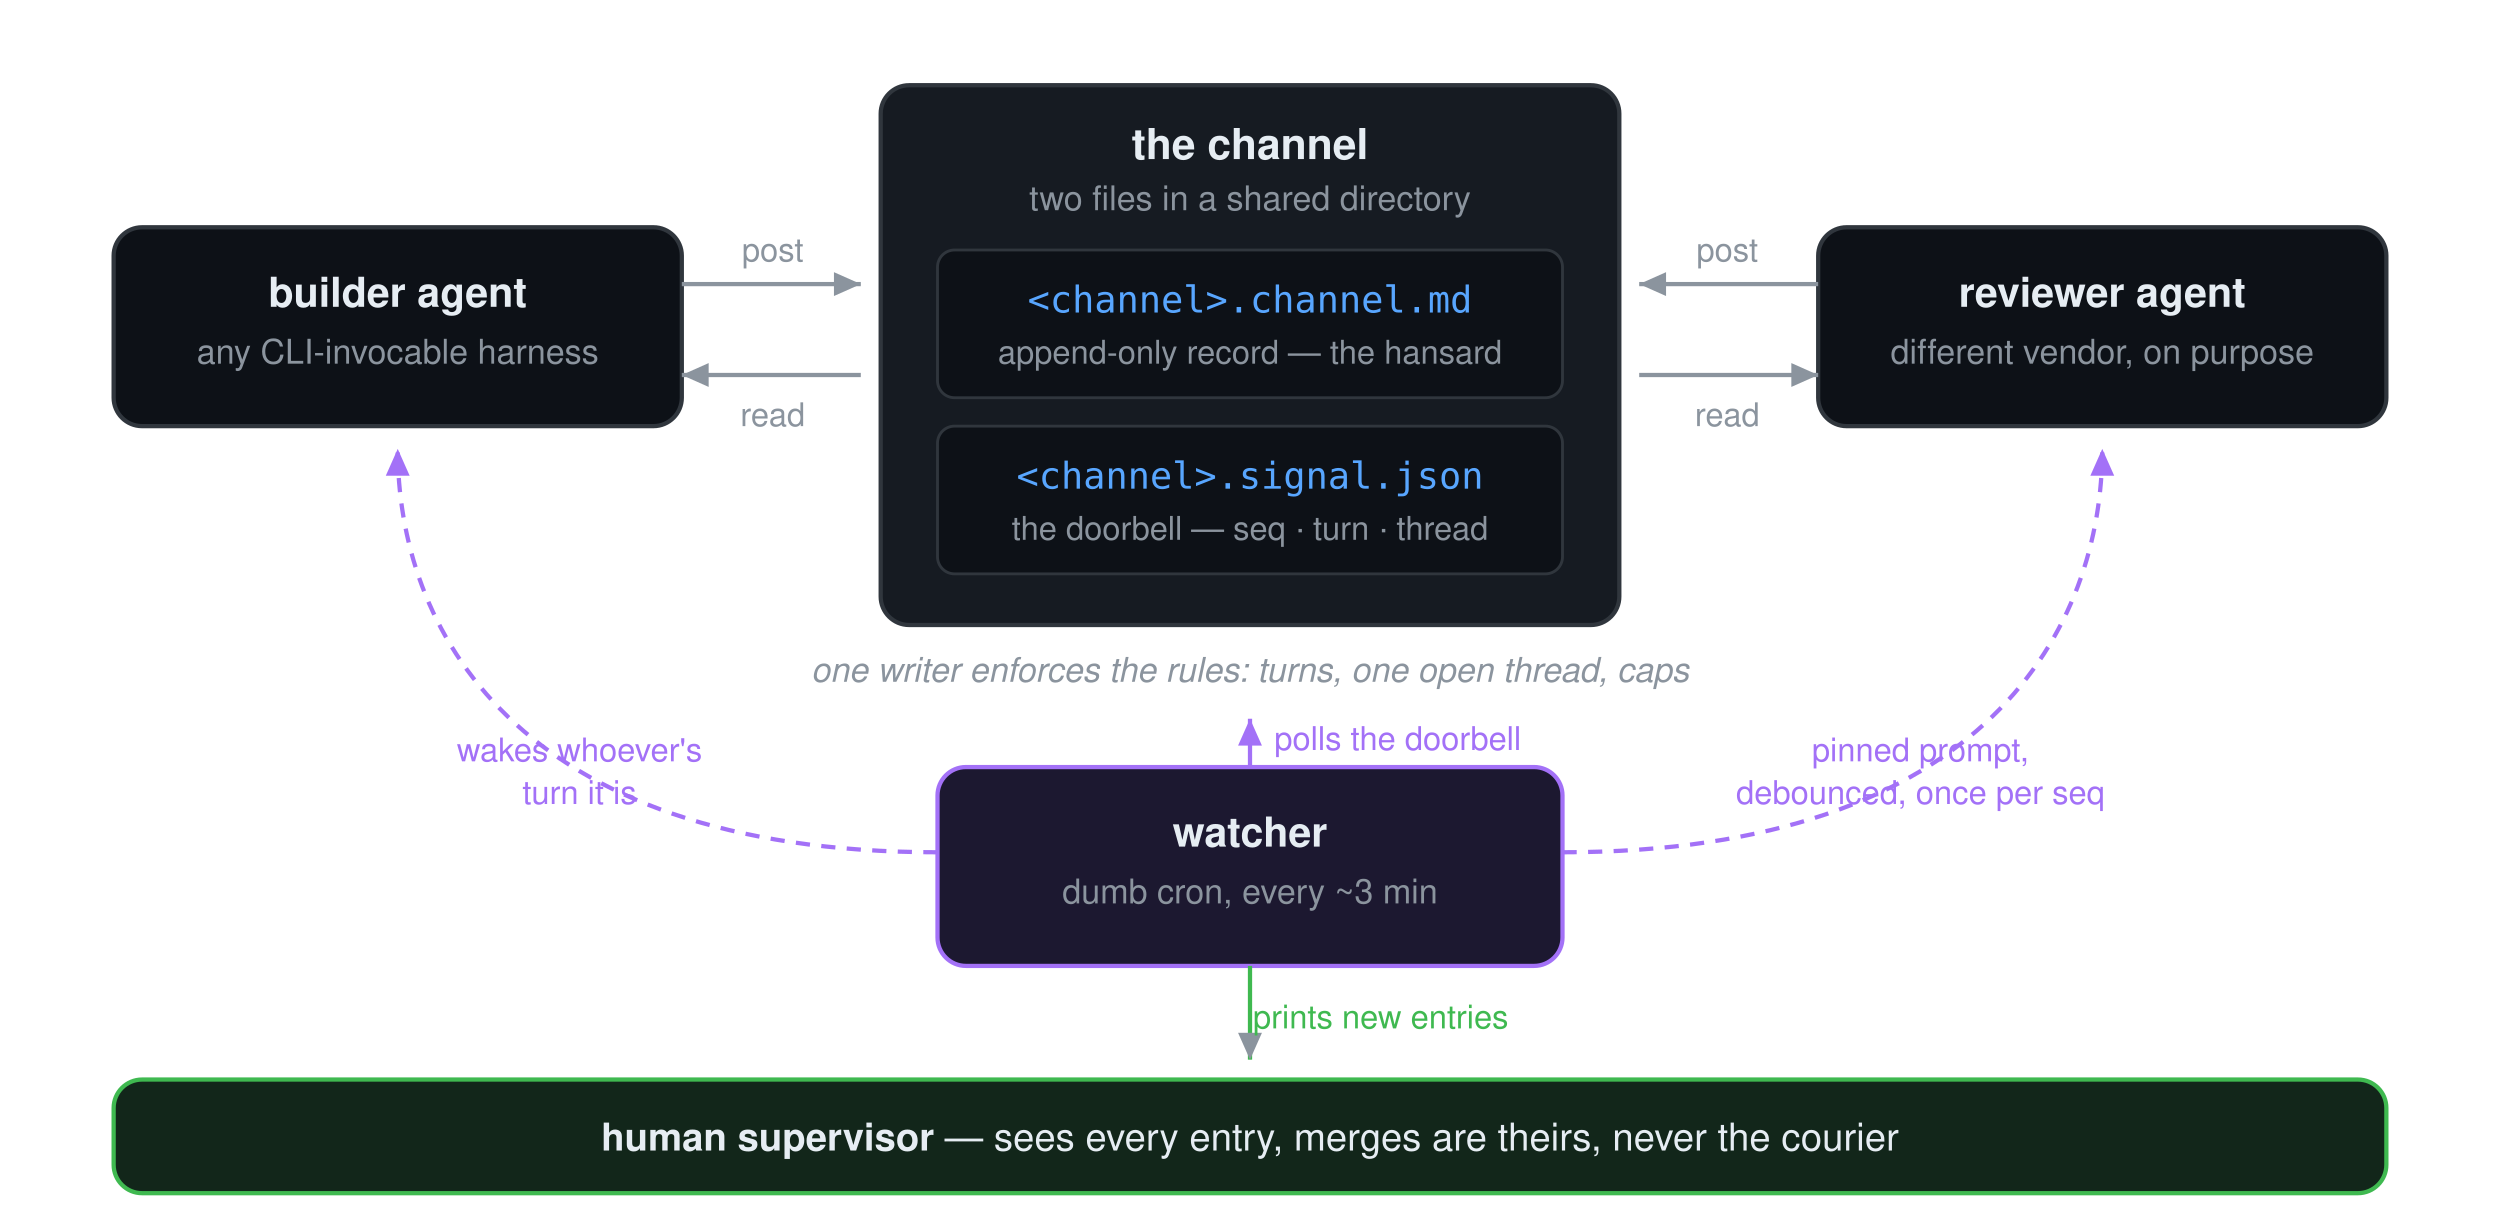
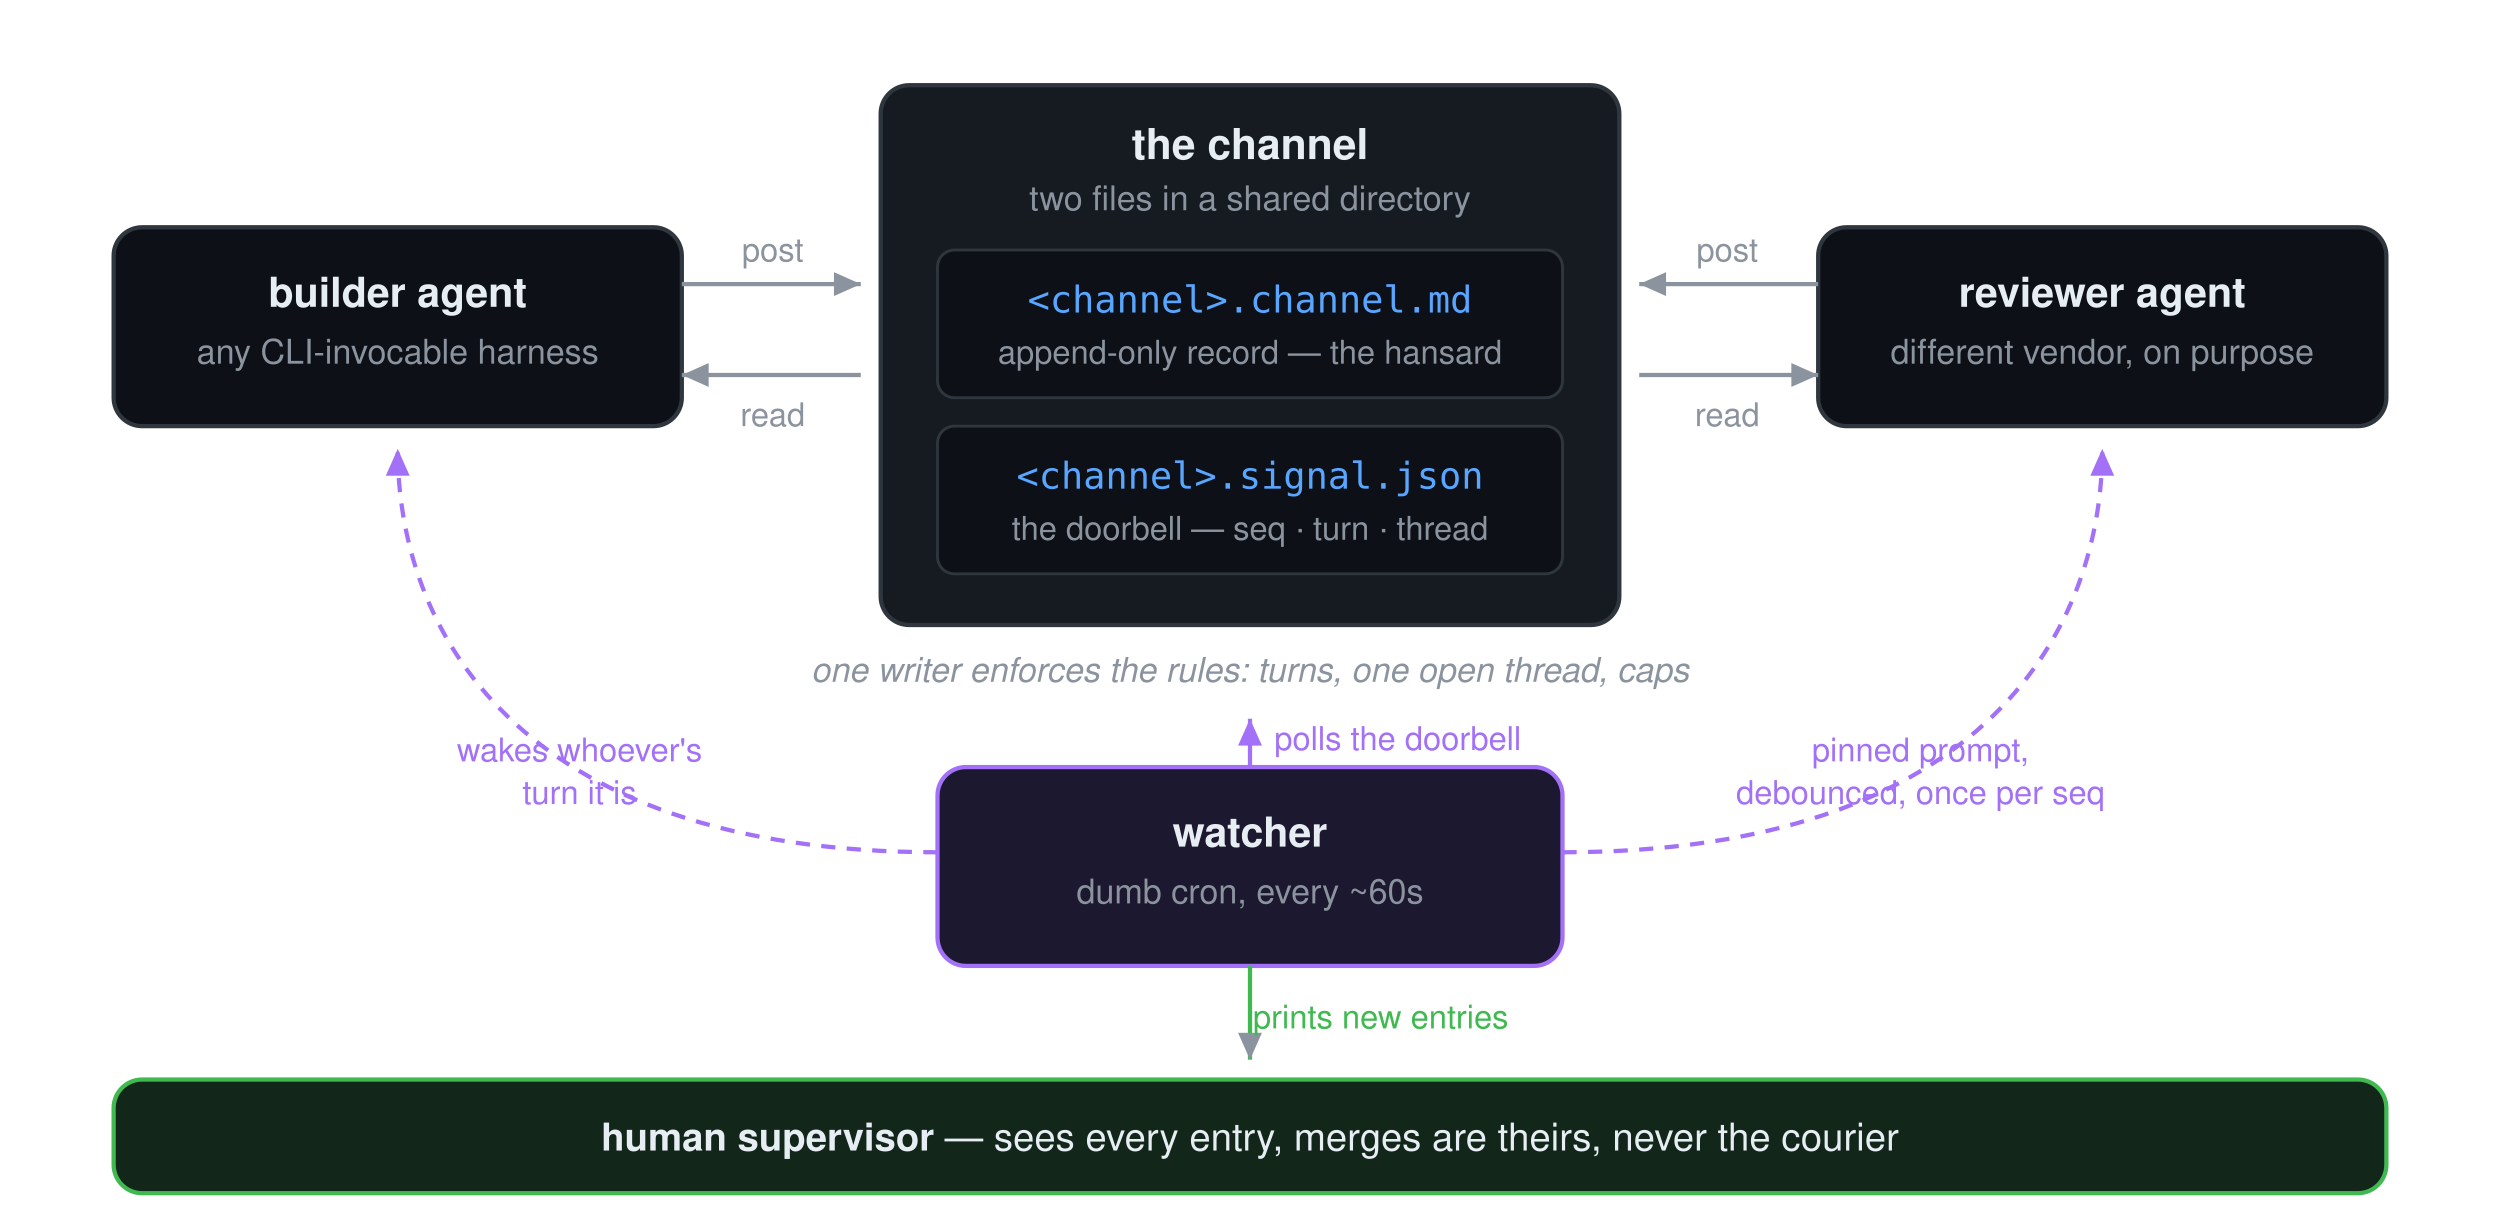
<svg xmlns="http://www.w3.org/2000/svg" width="880" height="430" viewBox="0 0 880 430" font-family="ui-sans-serif, -apple-system, 'Segoe UI', Helvetica, Arial, sans-serif">
  <defs>
    <marker id="arrow" viewBox="0 0 10 10" refX="9" refY="5" markerWidth="7" markerHeight="7" orient="auto-start-reverse">
      <path d="M 0 1 L 9 5 L 0 9 z" fill="#8b949e" />
    </marker>
    <marker id="arrowAccent" viewBox="0 0 10 10" refX="9" refY="5" markerWidth="7" markerHeight="7" orient="auto-start-reverse">
      <path d="M 0 1 L 9 5 L 0 9 z" fill="#a371f7" />
    </marker>
  </defs>
  <rect x="310" y="30" width="260" height="190" rx="10" fill="#161b22" stroke="#30363d" stroke-width="1.5" />
  <text x="440" y="56" text-anchor="middle" font-size="15" font-weight="600" fill="#e6edf3">the channel</text>
  <text x="440" y="74" text-anchor="middle" font-size="12" fill="#8b949e">two files in a shared directory</text>
  <rect x="330" y="88" width="220" height="52" rx="6" fill="#0d1117" stroke="#30363d" />
  <text x="440" y="110" text-anchor="middle" font-size="13" font-family="ui-monospace, SFMono-Regular, Menlo, Consolas, monospace" fill="#58a6ff">&lt;channel&gt;.channel.md</text>
  <text x="440" y="128" text-anchor="middle" font-size="11.5" fill="#8b949e">append-only record — the hansard</text>
  <rect x="330" y="150" width="220" height="52" rx="6" fill="#0d1117" stroke="#30363d" />
  <text x="440" y="172" text-anchor="middle" font-size="13" font-family="ui-monospace, SFMono-Regular, Menlo, Consolas, monospace" fill="#58a6ff">&lt;channel&gt;.signal.json</text>
  <text x="440" y="190" text-anchor="middle" font-size="11.5" fill="#8b949e">the doorbell — seq · turn · thread</text>
  <rect x="40" y="80" width="200" height="70" rx="10" fill="#0d1117" stroke="#30363d" stroke-width="1.5" />
  <text x="140" y="108" text-anchor="middle" font-size="14.5" font-weight="600" fill="#e6edf3">builder agent</text>
  <text x="140" y="128" text-anchor="middle" font-size="12" fill="#8b949e">any CLI-invocable harness</text>
  <rect x="640" y="80" width="200" height="70" rx="10" fill="#0d1117" stroke="#30363d" stroke-width="1.5" />
  <text x="740" y="108" text-anchor="middle" font-size="14.5" font-weight="600" fill="#e6edf3">reviewer agent</text>
  <text x="740" y="128" text-anchor="middle" font-size="12" fill="#8b949e">different vendor, on purpose</text>
  <line x1="240" y1="100" x2="303" y2="100" stroke="#8b949e" stroke-width="1.5" marker-end="url(#arrow)" />
  <text x="272" y="92" text-anchor="middle" font-size="11.5" fill="#8b949e">post</text>
  <line x1="303" y1="132" x2="240" y2="132" stroke="#8b949e" stroke-width="1.5" marker-end="url(#arrow)" />
  <text x="272" y="150" text-anchor="middle" font-size="11.5" fill="#8b949e">read</text>
  <line x1="640" y1="100" x2="577" y2="100" stroke="#8b949e" stroke-width="1.5" marker-end="url(#arrow)" />
  <text x="608" y="92" text-anchor="middle" font-size="11.5" fill="#8b949e">post</text>
  <line x1="577" y1="132" x2="640" y2="132" stroke="#8b949e" stroke-width="1.5" marker-end="url(#arrow)" />
  <text x="608" y="150" text-anchor="middle" font-size="11.5" fill="#8b949e">read</text>
  <text x="440" y="240" text-anchor="middle" font-size="12" font-style="italic" fill="#8b949e">one writer enforces the rules: turns, one open thread, caps</text>
  <rect x="330" y="270" width="220" height="70" rx="10" fill="#1c1830" stroke="#a371f7" stroke-width="1.5" />
  <text x="440" y="298" text-anchor="middle" font-size="14.5" font-weight="600" fill="#e6edf3">watcher</text>
-   <text x="440" y="318" text-anchor="middle" font-size="12" fill="#8b949e">dumb cron, every ~3 min</text>
+   <text x="440" y="318" text-anchor="middle" font-size="12" fill="#8b949e">dumb cron, every ~60s</text>
  <line x1="440" y1="270" x2="440" y2="253" stroke="#a371f7" stroke-width="1.5" marker-end="url(#arrowAccent)" />
  <text x="492" y="264" text-anchor="middle" font-size="11.5" fill="#a371f7">polls the doorbell</text>
  <path d="M 330 300 C 180 300 140 220 140 158" fill="none" stroke="#a371f7" stroke-width="1.5" stroke-dasharray="5 4" marker-end="url(#arrowAccent)" />
  <text x="204" y="268" text-anchor="middle" font-size="11.5" fill="#a371f7">wakes whoever's</text>
  <text x="204" y="283" text-anchor="middle" font-size="11.5" fill="#a371f7">turn it is</text>
  <path d="M 550 300 C 700 300 740 220 740 158" fill="none" stroke="#a371f7" stroke-width="1.5" stroke-dasharray="5 4" marker-end="url(#arrowAccent)" />
  <text x="676" y="268" text-anchor="middle" font-size="11.5" fill="#a371f7">pinned prompt,</text>
  <text x="676" y="283" text-anchor="middle" font-size="11.5" fill="#a371f7">debounced, once per seq</text>
  <rect x="40" y="380" width="800" height="40" rx="10" fill="#12261a" stroke="#3fb950" stroke-width="1.5" />
  <text x="440" y="405" text-anchor="middle" font-size="13.5" fill="#e6edf3">
    <tspan font-weight="600">human supervisor</tspan> — sees every entry, merges are theirs, never the courier
  </text>
  <line x1="440" y1="340" x2="440" y2="373" stroke="#3fb950" stroke-width="1.5" marker-end="url(#arrow)" />
  <text x="486" y="362" text-anchor="middle" font-size="11.5" fill="#3fb950">prints new entries</text>
</svg>
